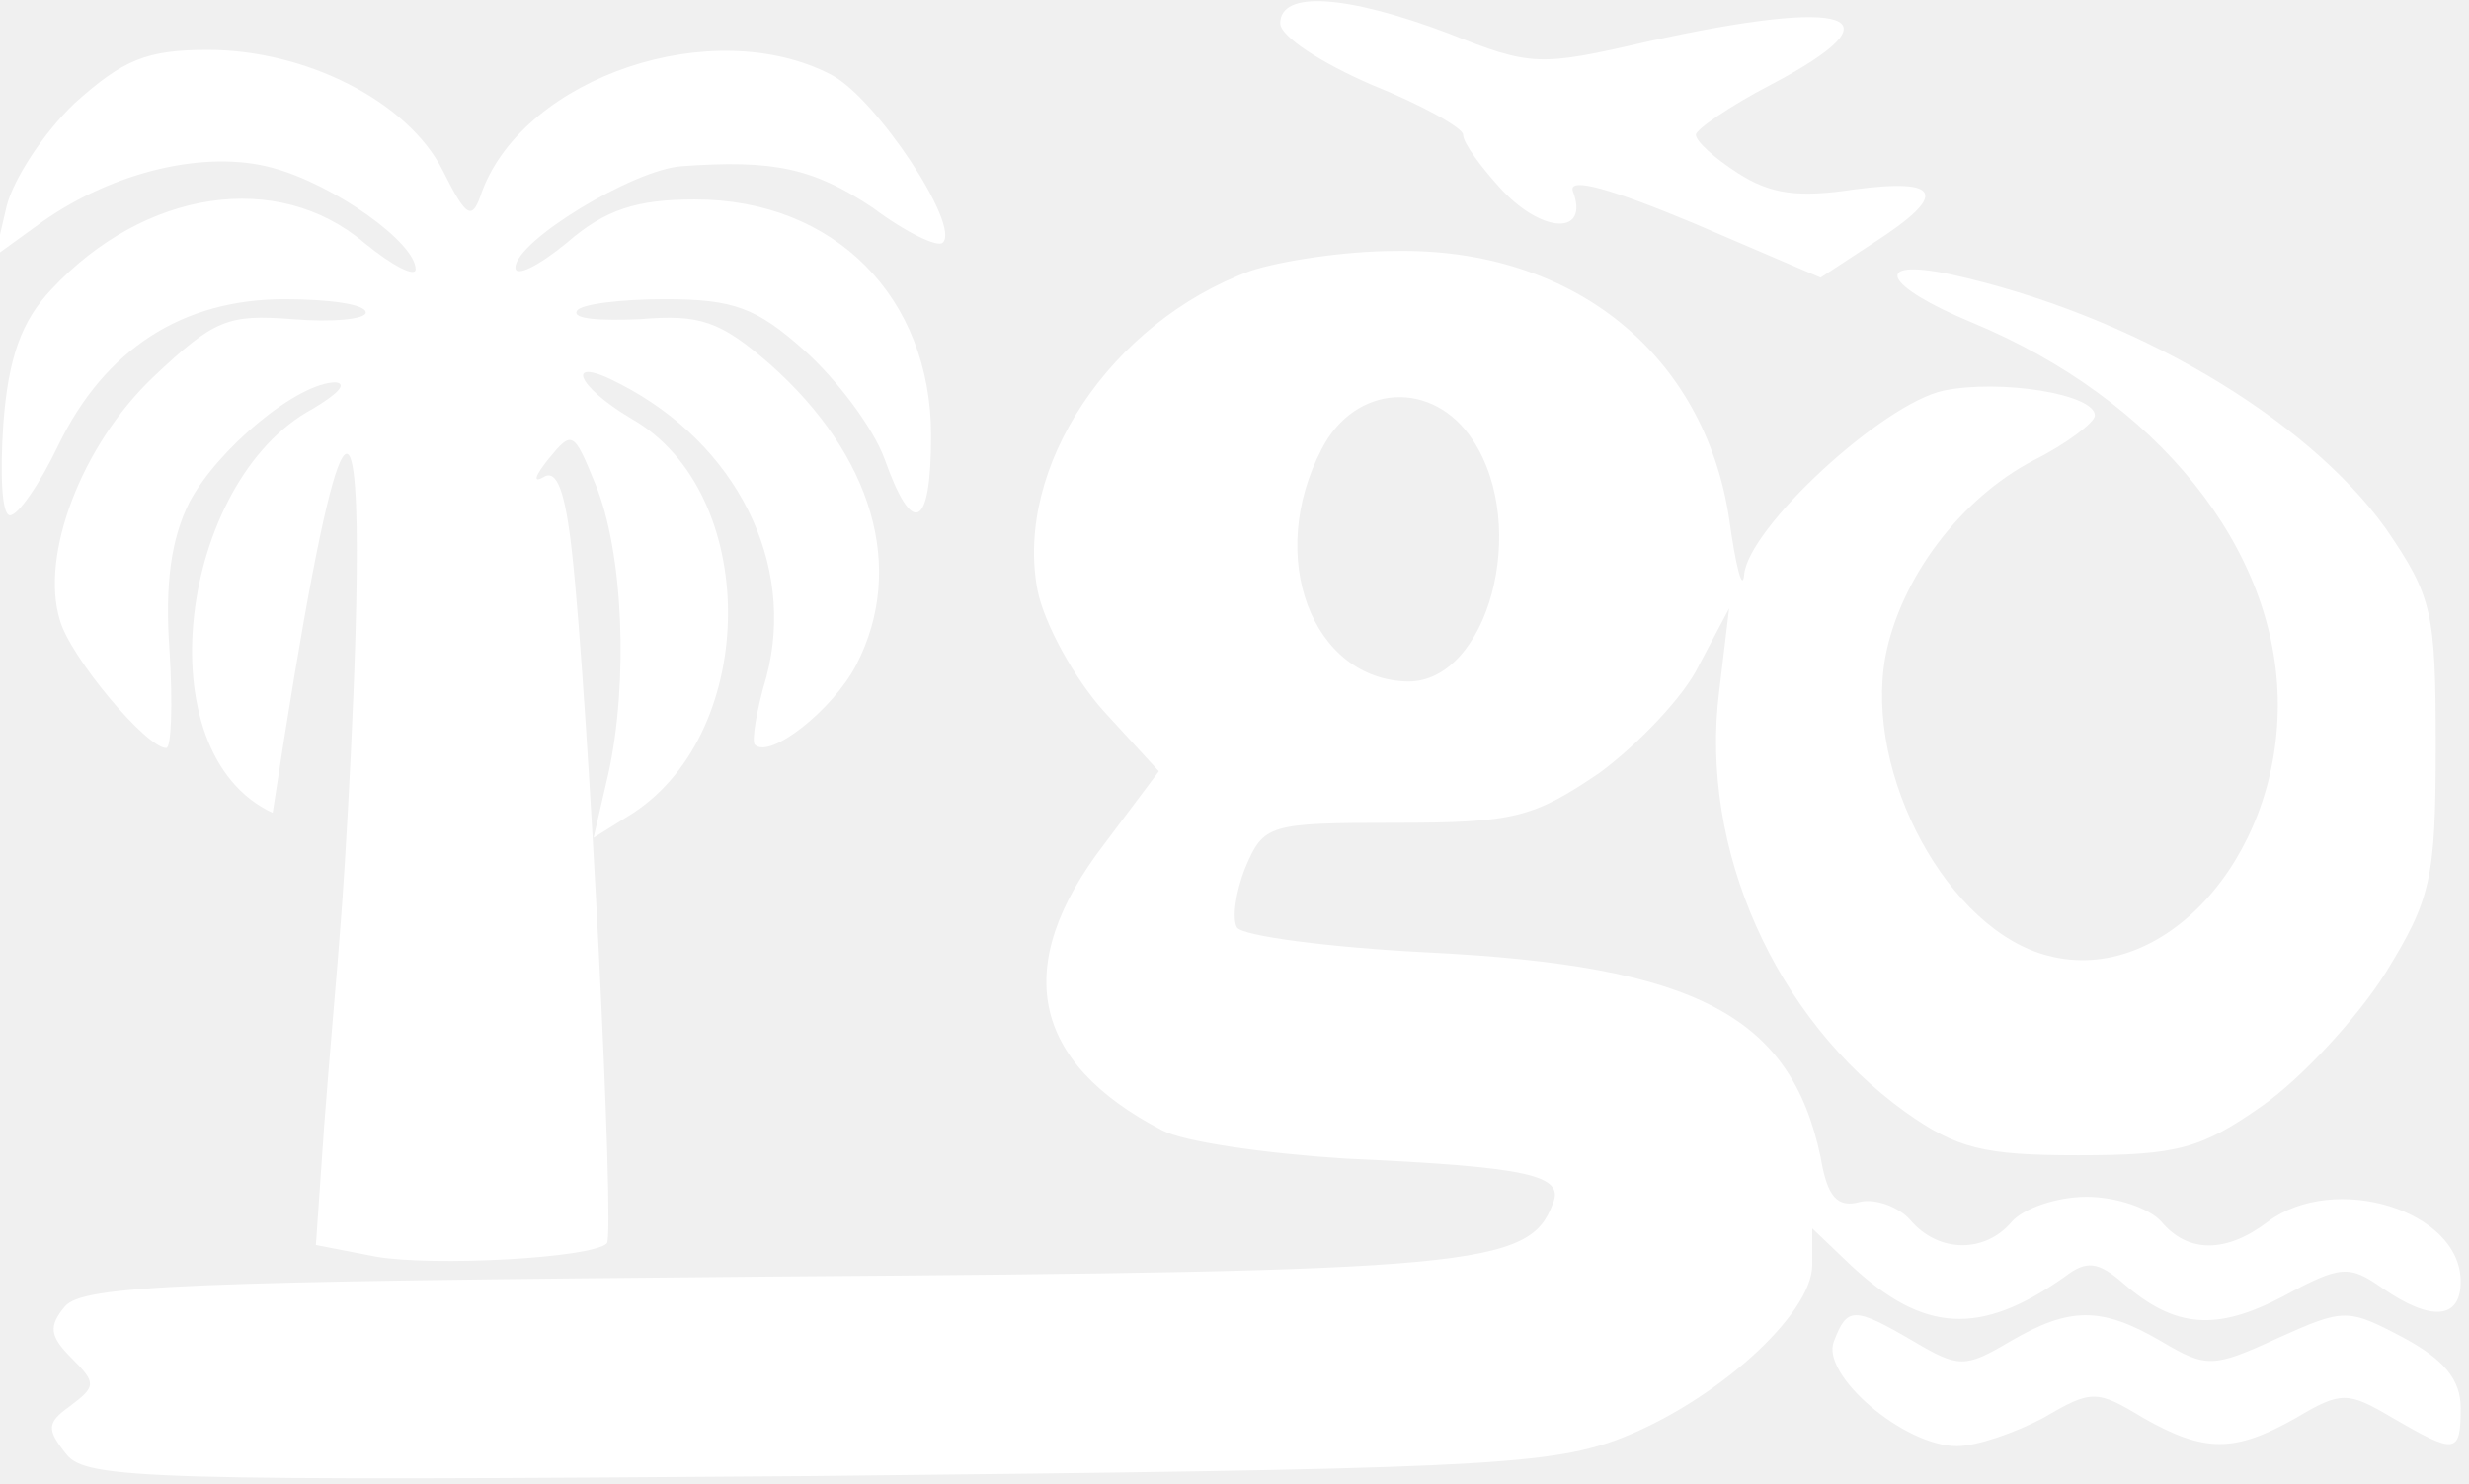
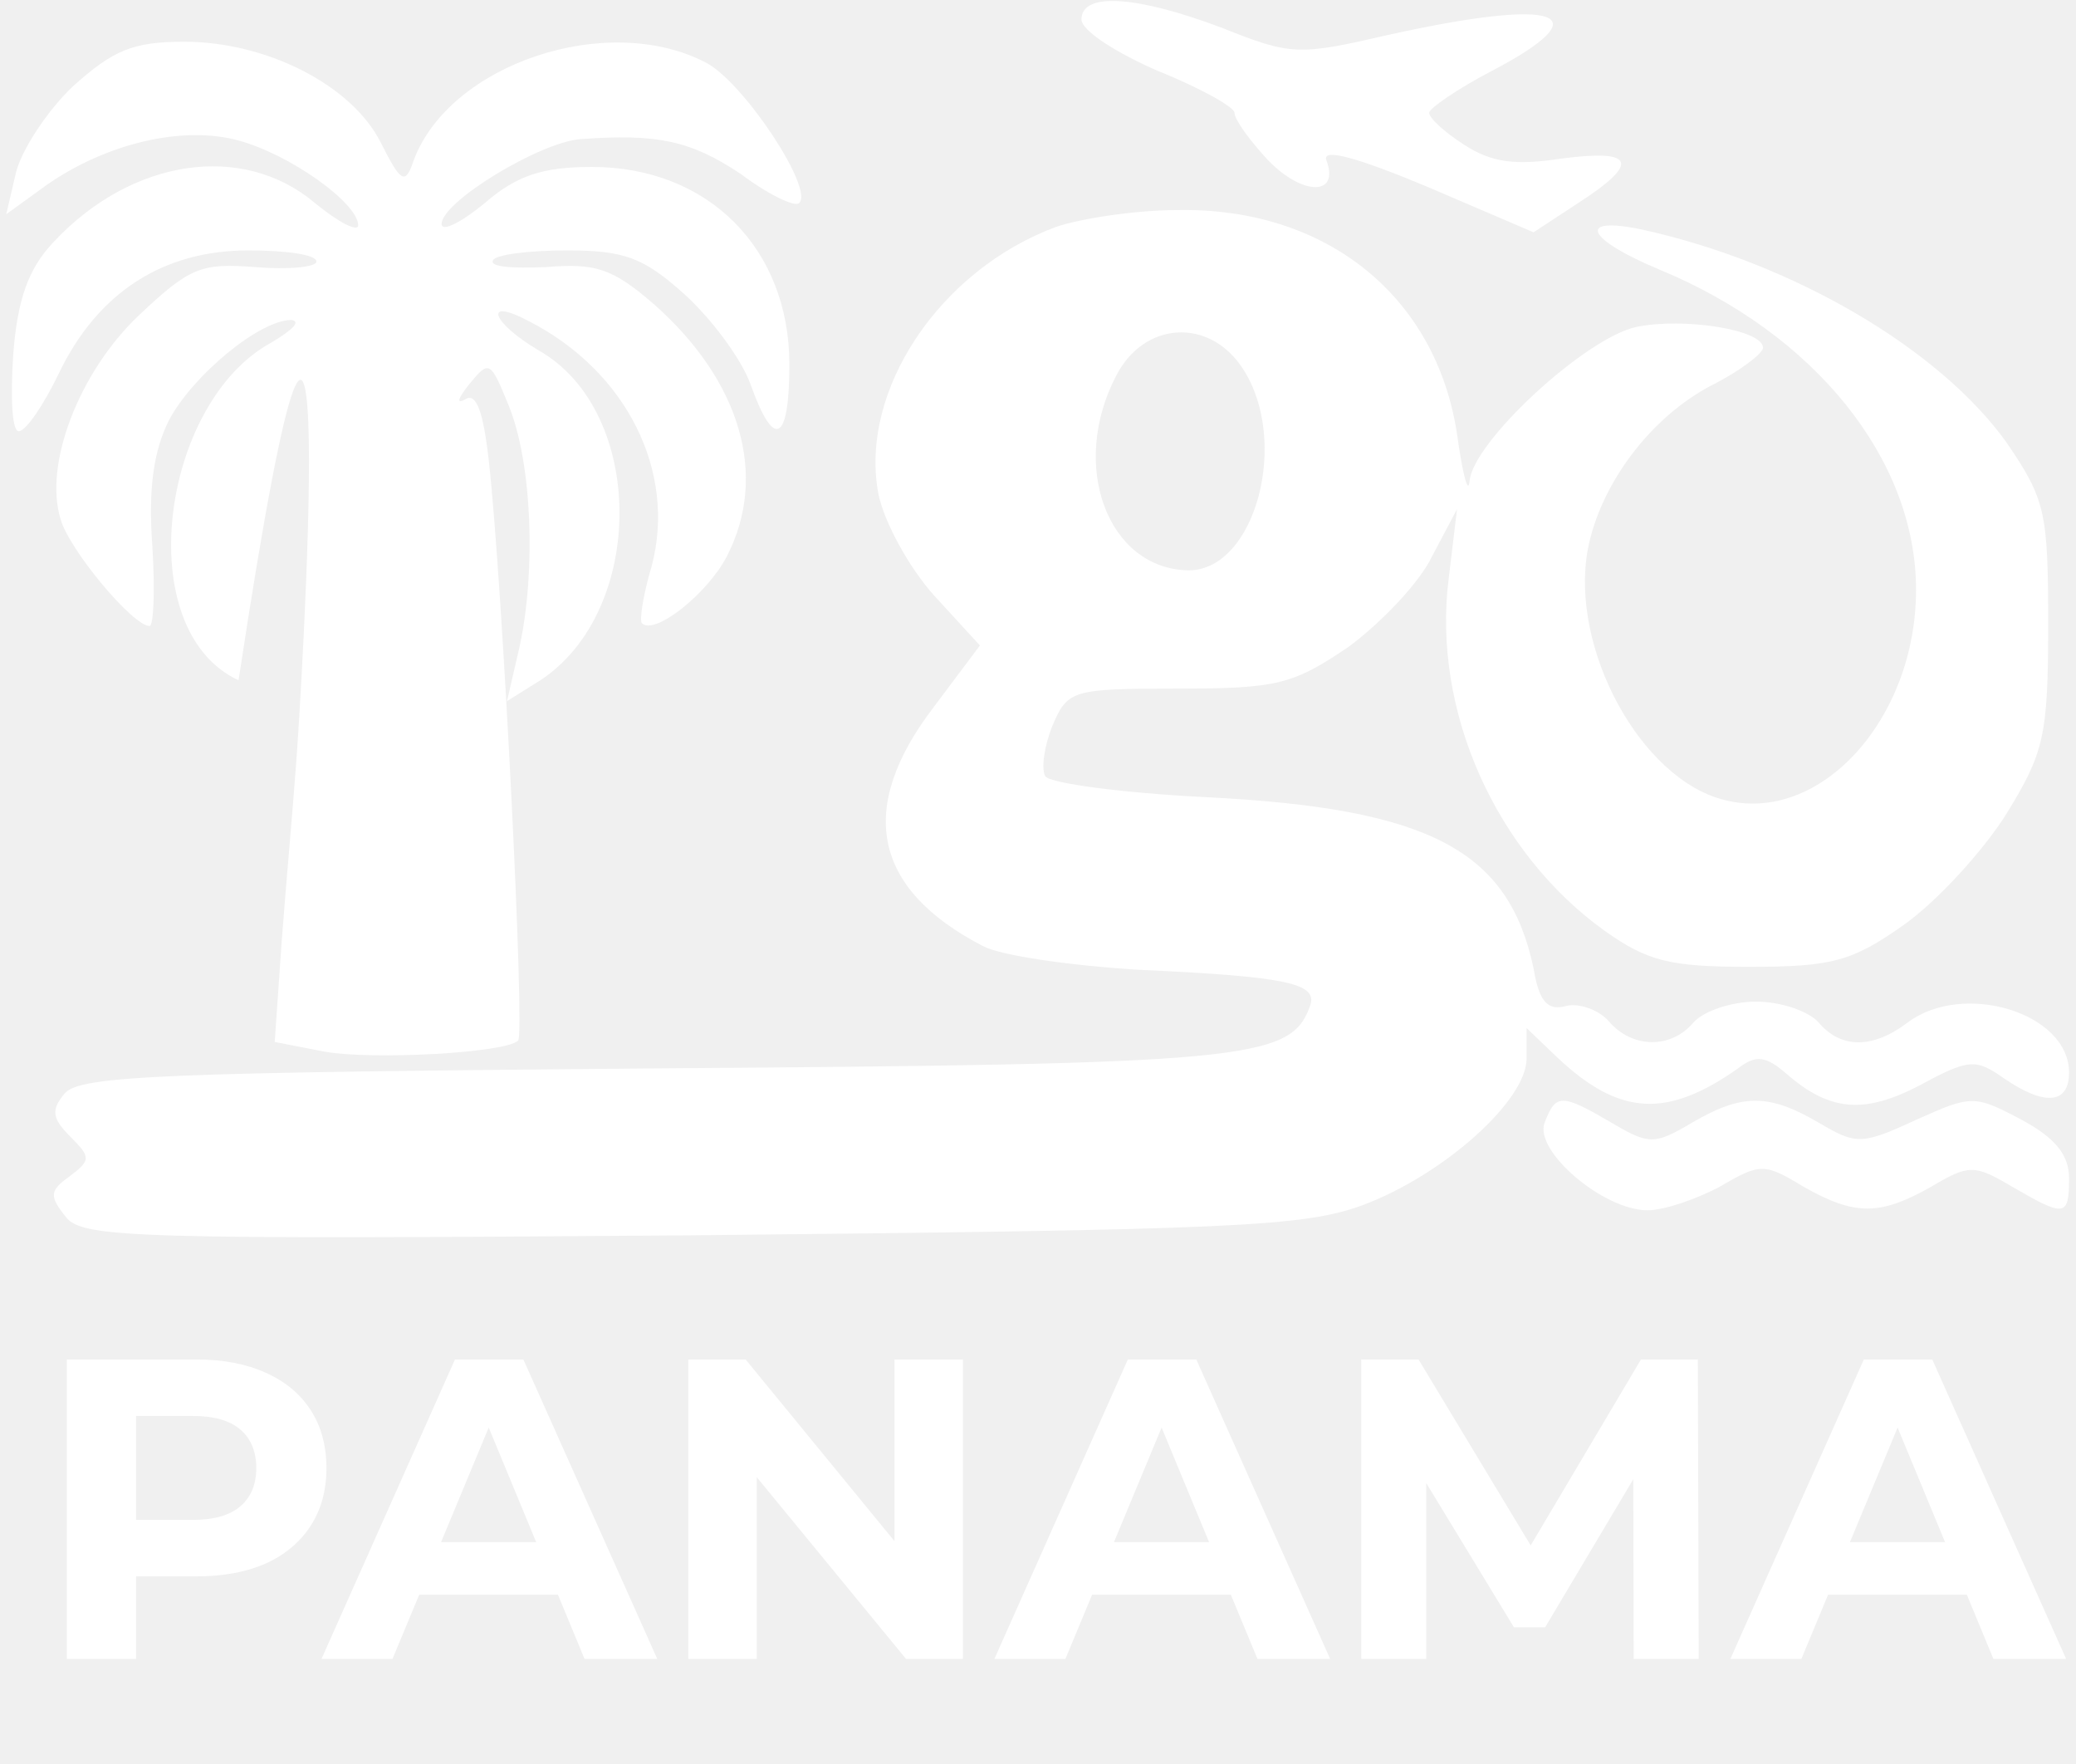
- <svg xmlns="http://www.w3.org/2000/svg" width="198" height="119" viewBox="0 0 198 119" fill="none">
-   <path d="M102.667 1.867C102.667 2.933 106 5.067 110 6.8C114 8.4 117.333 10.267 117.333 10.8C117.333 11.467 118.8 13.467 120.533 15.333C123.867 18.8 127.467 18.8 126.133 15.333C125.733 14.133 129.333 15.2 135.733 17.867L146 22.267L150.267 19.467C156.267 15.6 155.733 14.267 148.667 15.2C144.267 15.867 142 15.6 139.333 13.867C137.467 12.667 136 11.333 136 10.8C136 10.4 138.667 8.533 142 6.8C152.667 1.2 148.4 -0.267 132.133 3.333C123.467 5.333 122.8 5.333 116.133 2.667C108 -0.4 102.667 -0.8 102.667 1.867Z" fill="white" />
-   <path d="M6 8.267C3.467 10.667 1.067 14.4 0.533 16.533L-0.4 20.533L3.467 17.733C9.2 13.733 16.533 12 21.867 13.467C26.8 14.8 33.333 19.467 33.333 21.6C33.333 22.267 31.467 21.333 29.2 19.467C22.267 13.6 11.6 15.2 4.133 23.2C1.733 25.733 0.667 28.667 0.267 34C9.76324e-05 38 0.133 41.333 0.8 41.333C1.467 41.333 3.2 38.8 4.667 35.733C8.4 28 14.667 24 22.8 24C26.4 24 29.333 24.4 29.333 25.067C29.333 25.6 26.667 25.867 23.467 25.6C18.267 25.2 17.2 25.6 12.267 30.267C6.533 35.733 3.2 44.533 4.8 49.733C5.6 52.667 11.733 60 13.333 60C13.733 60 13.867 56.533 13.6 52.267C13.2 46.8 13.733 43.2 15.2 40.267C17.467 36 23.867 30.667 26.933 30.667C27.867 30.8 27.067 31.6 25.067 32.8C14.4 38.533 11.467 60.4 21.867 65.2C32 -1.5 27.867 67.733 27.333 73.867C27.067 77.6 26.4 84.933 26 90.267L25.333 99.867L30.133 100.8C34.667 101.6 47.467 100.933 48.667 99.733C49.333 99.2 47.2 56.267 45.867 44.267C45.333 39.467 44.667 37.6 43.6 38.267C42.667 38.8 42.933 38.133 44 36.8C45.867 34.533 46 34.533 47.733 38.8C50 44.267 50.4 54.667 48.8 62L47.6 67.2L50.8 65.2C60.933 58.533 60.933 39.467 50.667 33.6C46.133 30.933 45.2 28.4 49.733 30.8C59.067 35.6 63.867 45.2 61.467 54.267C60.667 56.933 60.267 59.467 60.533 59.733C61.733 60.933 66.8 56.933 68.667 53.333C72.667 45.6 70 36.533 61.733 29.2C57.733 25.733 56.133 25.2 51.333 25.6C48.133 25.733 45.867 25.6 46.267 24.933C46.533 24.4 49.733 24 53.333 24C58.8 24 60.667 24.667 64.533 28.133C67.067 30.4 70 34.267 70.933 36.8C73.2 43.2 74.667 42.4 74.667 34.933C74.667 23.867 66.933 16 55.733 16C51.067 16 48.533 16.8 45.467 19.467C43.2 21.333 41.333 22.267 41.333 21.467C41.333 19.333 50.8 13.6 54.667 13.333C62 12.8 65.2 13.467 70 16.667C72.667 18.667 75.2 19.867 75.6 19.467C77.067 18.133 70.267 7.867 66.667 6C57.2 1.067 42.133 6.133 38.667 15.333C37.867 17.733 37.467 17.6 35.467 13.6C32.667 8.133 24.533 4 16.667 4C11.733 4 9.867 4.8 6 8.267Z" fill="white" />
-   <path d="M100.267 21.733C89.067 25.867 81.333 37.467 83.2 47.333C83.733 50 86.133 54.4 88.533 57.067L92.933 61.867L88.533 67.733C81.067 77.467 82.667 85.2 93.2 90.667C94.933 91.6 101.6 92.533 107.867 92.933C122.667 93.6 125.467 94.267 124.533 96.533C122.667 101.6 118.267 102 61.733 102.4C15.067 102.8 6.667 103.067 5.2 104.8C3.867 106.4 4 107.2 5.733 108.933C7.733 110.933 7.733 111.2 5.6 112.8C3.733 114.133 3.733 114.667 5.333 116.667C6.933 118.667 12.133 118.8 65.2 118.4C117.333 117.867 124 117.6 129.733 115.467C137.467 112.533 145.333 105.467 145.333 101.467V98.533L148.4 101.467C154.267 106.933 158.8 107.2 165.6 102.4C167.333 101.067 168.267 101.2 170.267 102.933C174.4 106.533 177.733 106.8 183.067 104C187.733 101.467 188.4 101.467 191.067 103.333C194.933 106 197.333 105.867 197.333 102.8C197.333 97.067 187.2 94 181.867 98C178.533 100.533 175.467 100.533 173.333 98C172.4 96.933 169.733 96 167.333 96C164.933 96 162.267 96.933 161.333 98C159.2 100.533 155.467 100.533 153.2 97.867C152.267 96.8 150.4 96.133 149.2 96.4C147.333 96.933 146.533 96 146 92.8C143.6 81.467 136 77.467 114.533 76.4C106.533 76 99.6 75.067 99.2 74.4C98.8 73.733 99.067 71.6 99.867 69.6C101.333 66.133 101.733 66 111.867 66C121.467 66 122.933 65.6 128.267 62C131.333 59.733 135.067 55.867 136.267 53.333L138.667 48.8L137.867 55.467C136.267 68.133 142.4 81.733 152.8 89.2C156.933 92.133 159.067 92.667 166.667 92.667C174.667 92.667 176.533 92.133 181.467 88.667C184.667 86.4 189.067 81.6 191.333 78C194.933 72.133 195.333 70.533 195.333 59.867C195.333 49.067 195.067 47.867 191.333 42.4C184.933 33.467 170.933 25.2 156.4 22C150 20.667 151.067 22.933 158.133 25.867C172.933 32 182.667 44 182.667 56.533C182.667 68.933 173.467 79.067 164.267 76.667C156.267 74.667 149.467 62.133 151.2 52.667C152.4 46.4 157.2 40 163.067 36.933C165.733 35.6 168 33.867 168 33.333C168 31.6 160.4 30.4 155.867 31.333C150.933 32.4 140.133 42.4 139.867 46.133C139.733 47.467 139.2 45.467 138.667 41.6C136.667 28.4 126.133 19.867 111.867 20.133C107.867 20.133 102.667 20.933 100.267 21.733ZM118.133 35.333C122.667 42.267 119.333 54.667 112.933 54.667C105.2 54.533 101.467 44.667 106 36C108.667 30.8 114.933 30.4 118.133 35.333Z" fill="white" />
-   <path d="M147.067 107.6C146 110.267 152.667 116 156.933 116C158.533 116 161.6 114.933 163.867 113.733C167.733 111.467 168.133 111.467 171.867 113.733C176.8 116.533 179.2 116.533 184.133 113.733C187.733 111.6 188.267 111.6 191.867 113.733C196.933 116.667 197.333 116.667 197.333 112.933C197.333 110.667 196 109.067 192.8 107.333C188.267 104.933 188 104.933 182.667 107.333C177.467 109.733 176.933 109.733 173.333 107.6C168.533 104.8 166 104.8 161.2 107.6C157.6 109.733 157.067 109.733 153.467 107.6C148.667 104.8 148.133 104.8 147.067 107.6Z" fill="white" />
+ <svg xmlns="http://www.w3.org/2000/svg" width="199" height="169" viewBox="0 0 199 169" fill="none">
+   <path d="M6.403 159V130.3H18.826C21.395 130.3 23.609 130.724 25.468 131.571C27.327 132.391 28.762 133.58 29.773 135.138C30.784 136.696 31.29 138.555 31.29 140.714C31.29 142.846 30.784 144.691 29.773 146.249C28.762 147.807 27.327 149.01 25.468 149.857C23.609 150.677 21.395 151.087 18.826 151.087H10.093L13.045 148.094V159H6.403ZM13.045 148.832L10.093 145.675H18.457C20.507 145.675 22.038 145.238 23.049 144.363C24.06 143.488 24.566 142.272 24.566 140.714C24.566 139.129 24.06 137.899 23.049 137.024C22.038 136.149 20.507 135.712 18.457 135.712H10.093L13.045 132.555V148.832ZM30.819 159L43.611 130.3H50.17L63.004 159H56.033L45.538 133.662H48.161L37.624 159H30.819ZM37.215 152.85L38.977 147.807H53.737L55.541 152.85H37.215ZM65.981 159V130.3H71.475L88.408 150.964H85.743V130.3H92.303V159H86.85L69.876 138.336H72.541V159H65.981ZM95.321 159L108.113 130.3H114.673L127.506 159H120.536L110.04 133.662H112.664L102.127 159H95.321ZM101.717 152.85L103.48 147.807H118.24L120.044 152.85H101.717ZM130.484 159V130.3H135.978L148.196 150.554H145.285L157.298 130.3H162.751L162.833 159H156.601L156.56 139.853H157.708L148.114 155.966H145.121L135.322 139.853H136.716V159H130.484ZM165.87 159L178.662 130.3H185.222L198.055 159H191.085L180.589 133.662H183.213L172.676 159H165.87ZM172.266 152.85L174.029 147.807H188.789L190.593 152.85H172.266Z" fill="white" />
+   <path d="M103.667 1.866C103.667 2.933 107 5.066 111 6.8C115 8.4 118.333 10.266 118.333 10.8C118.333 11.466 119.8 13.466 121.533 15.333C124.867 18.8 128.467 18.8 127.133 15.333C126.733 14.133 130.333 15.2 136.733 17.866L147 22.266L151.267 19.466C157.267 15.6 156.733 14.266 149.667 15.2C145.267 15.866 143 15.6 140.333 13.866C138.467 12.666 137 11.333 137 10.8C137 10.4 139.667 8.533 143 6.8C153.667 1.2 149.4 -0.267 133.133 3.333C124.467 5.333 123.8 5.333 117.133 2.666C109 -0.4 103.667 -0.8 103.667 1.866Z" fill="white" />
+   <path d="M7 8.267C4.467 10.667 2.067 14.4 1.533 16.533L0.6 20.533L4.467 17.733C10.2 13.733 17.533 12 22.867 13.467C27.8 14.8 34.333 19.467 34.333 21.6C34.333 22.267 32.467 21.333 30.2 19.467C23.267 13.6 12.6 15.2 5.133 23.2C2.733 25.733 1.667 28.667 1.267 34C1 38 1.133 41.333 1.8 41.333C2.467 41.333 4.2 38.8 5.667 35.733C9.4 28 15.667 24 23.8 24C27.4 24 30.333 24.4 30.333 25.067C30.333 25.6 27.667 25.867 24.467 25.6C19.267 25.2 18.2 25.6 13.267 30.267C7.533 35.733 4.2 44.533 5.8 49.733C6.6 52.667 12.733 60 14.333 60C14.733 60 14.867 56.533 14.6 52.267C14.2 46.8 14.733 43.2 16.2 40.267C18.467 36 24.867 30.667 27.933 30.667C28.867 30.8 28.067 31.6 26.067 32.8C15.4 38.533 12.467 60.4 22.867 65.2C33 -1.5 28.867 67.733 28.333 73.867C28.067 77.6 27.4 84.933 27 90.267L26.333 99.867L31.133 100.8C35.667 101.6 48.467 100.933 49.667 99.733C50.333 99.2 48.2 56.267 46.867 44.267C46.333 39.467 45.667 37.6 44.6 38.267C43.667 38.8 43.933 38.133 45 36.8C46.867 34.533 47 34.533 48.733 38.8C51 44.267 51.4 54.667 49.8 62L48.6 67.2L51.8 65.2C61.933 58.533 61.933 39.467 51.667 33.6C47.133 30.933 46.2 28.4 50.733 30.8C60.067 35.6 64.867 45.2 62.467 54.267C61.667 56.933 61.267 59.467 61.533 59.733C62.733 60.933 67.8 56.933 69.667 53.333C73.667 45.6 71 36.533 62.733 29.2C58.733 25.733 57.133 25.2 52.333 25.6C49.133 25.733 46.867 25.6 47.267 24.933C47.533 24.4 50.733 24 54.333 24C59.8 24 61.667 24.667 65.533 28.133C68.067 30.4 71 34.267 71.933 36.8C74.2 43.2 75.667 42.4 75.667 34.933C75.667 23.867 67.933 16 56.733 16C52.067 16 49.533 16.8 46.467 19.467C44.2 21.333 42.333 22.267 42.333 21.467C42.333 19.333 51.8 13.6 55.667 13.333C63 12.8 66.2 13.467 71 16.667C73.667 18.667 76.2 19.867 76.6 19.467C78.067 18.133 71.267 7.867 67.667 6C58.2 1.067 43.133 6.133 39.667 15.333C38.867 17.733 38.467 17.6 36.467 13.6C33.667 8.133 25.533 4 17.667 4C12.733 4 10.867 4.8 7 8.267Z" fill="white" />
+   <path d="M101.267 21.733C90.067 25.866 82.333 37.466 84.2 47.333C84.733 50 87.133 54.4 89.533 57.066L93.933 61.866L89.533 67.733C82.067 77.466 83.667 85.2 94.2 90.666C95.933 91.6 102.6 92.533 108.867 92.933C123.667 93.6 126.467 94.266 125.533 96.533C123.667 101.6 119.267 102 62.733 102.4C16.067 102.8 7.667 103.067 6.2 104.8C4.867 106.4 5 107.2 6.733 108.933C8.733 110.933 8.733 111.2 6.6 112.8C4.733 114.133 4.733 114.667 6.333 116.667C7.933 118.667 13.133 118.8 66.2 118.4C118.333 117.867 125 117.6 130.733 115.467C138.467 112.533 146.333 105.467 146.333 101.467V98.533L149.4 101.467C155.267 106.933 159.8 107.2 166.6 102.4C168.333 101.067 169.267 101.2 171.267 102.933C175.4 106.533 178.733 106.8 184.067 104C188.733 101.467 189.4 101.467 192.067 103.333C195.933 106 198.333 105.867 198.333 102.8C198.333 97.066 188.2 94 182.867 98C179.533 100.533 176.467 100.533 174.333 98C173.4 96.933 170.733 96 168.333 96C165.933 96 163.267 96.933 162.333 98C160.2 100.533 156.467 100.533 154.2 97.866C153.267 96.8 151.4 96.133 150.2 96.4C148.333 96.933 147.533 96 147 92.8C144.6 81.466 137 77.466 115.533 76.4C107.533 76 100.6 75.066 100.2 74.4C99.8 73.733 100.067 71.6 100.867 69.6C102.333 66.133 102.733 66 112.867 66C122.467 66 123.933 65.6 129.267 62C132.333 59.733 136.067 55.866 137.267 53.333L139.667 48.8L138.867 55.466C137.267 68.133 143.4 81.733 153.8 89.2C157.933 92.133 160.067 92.666 167.667 92.666C175.667 92.666 177.533 92.133 182.467 88.666C185.667 86.4 190.067 81.6 192.333 78C195.933 72.133 196.333 70.533 196.333 59.866C196.333 49.066 196.067 47.866 192.333 42.4C185.933 33.466 171.933 25.2 157.4 22C151 20.666 152.067 22.933 159.133 25.866C173.933 32 183.667 44 183.667 56.533C183.667 68.933 174.467 79.066 165.267 76.666C157.267 74.666 150.467 62.133 152.2 52.666C153.4 46.4 158.2 40 164.067 36.933C166.733 35.6 169 33.866 169 33.333C169 31.6 161.4 30.4 156.867 31.333C151.933 32.4 141.133 42.4 140.867 46.133C140.733 47.466 140.2 45.466 139.667 41.6C137.667 28.4 127.133 19.866 112.867 20.133C108.867 20.133 103.667 20.933 101.267 21.733ZM119.133 35.333C123.667 42.266 120.333 54.666 113.933 54.666C106.2 54.533 102.467 44.666 107 36C109.667 30.8 115.933 30.4 119.133 35.333Z" fill="white" />
+   <path d="M148.067 107.6C147 110.267 153.667 116 157.933 116C159.533 116 162.6 114.933 164.867 113.733C168.733 111.467 169.133 111.467 172.867 113.733C177.8 116.533 180.2 116.533 185.133 113.733C188.733 111.6 189.267 111.6 192.867 113.733C197.933 116.667 198.333 116.667 198.333 112.933C198.333 110.667 197 109.067 193.8 107.333C189.267 104.933 189 104.933 183.667 107.333C178.467 109.733 177.933 109.733 174.333 107.6C169.533 104.8 167 104.8 162.2 107.6C158.6 109.733 158.067 109.733 154.467 107.6C149.667 104.8 149.133 104.8 148.067 107.6Z" fill="white" />
</svg>
